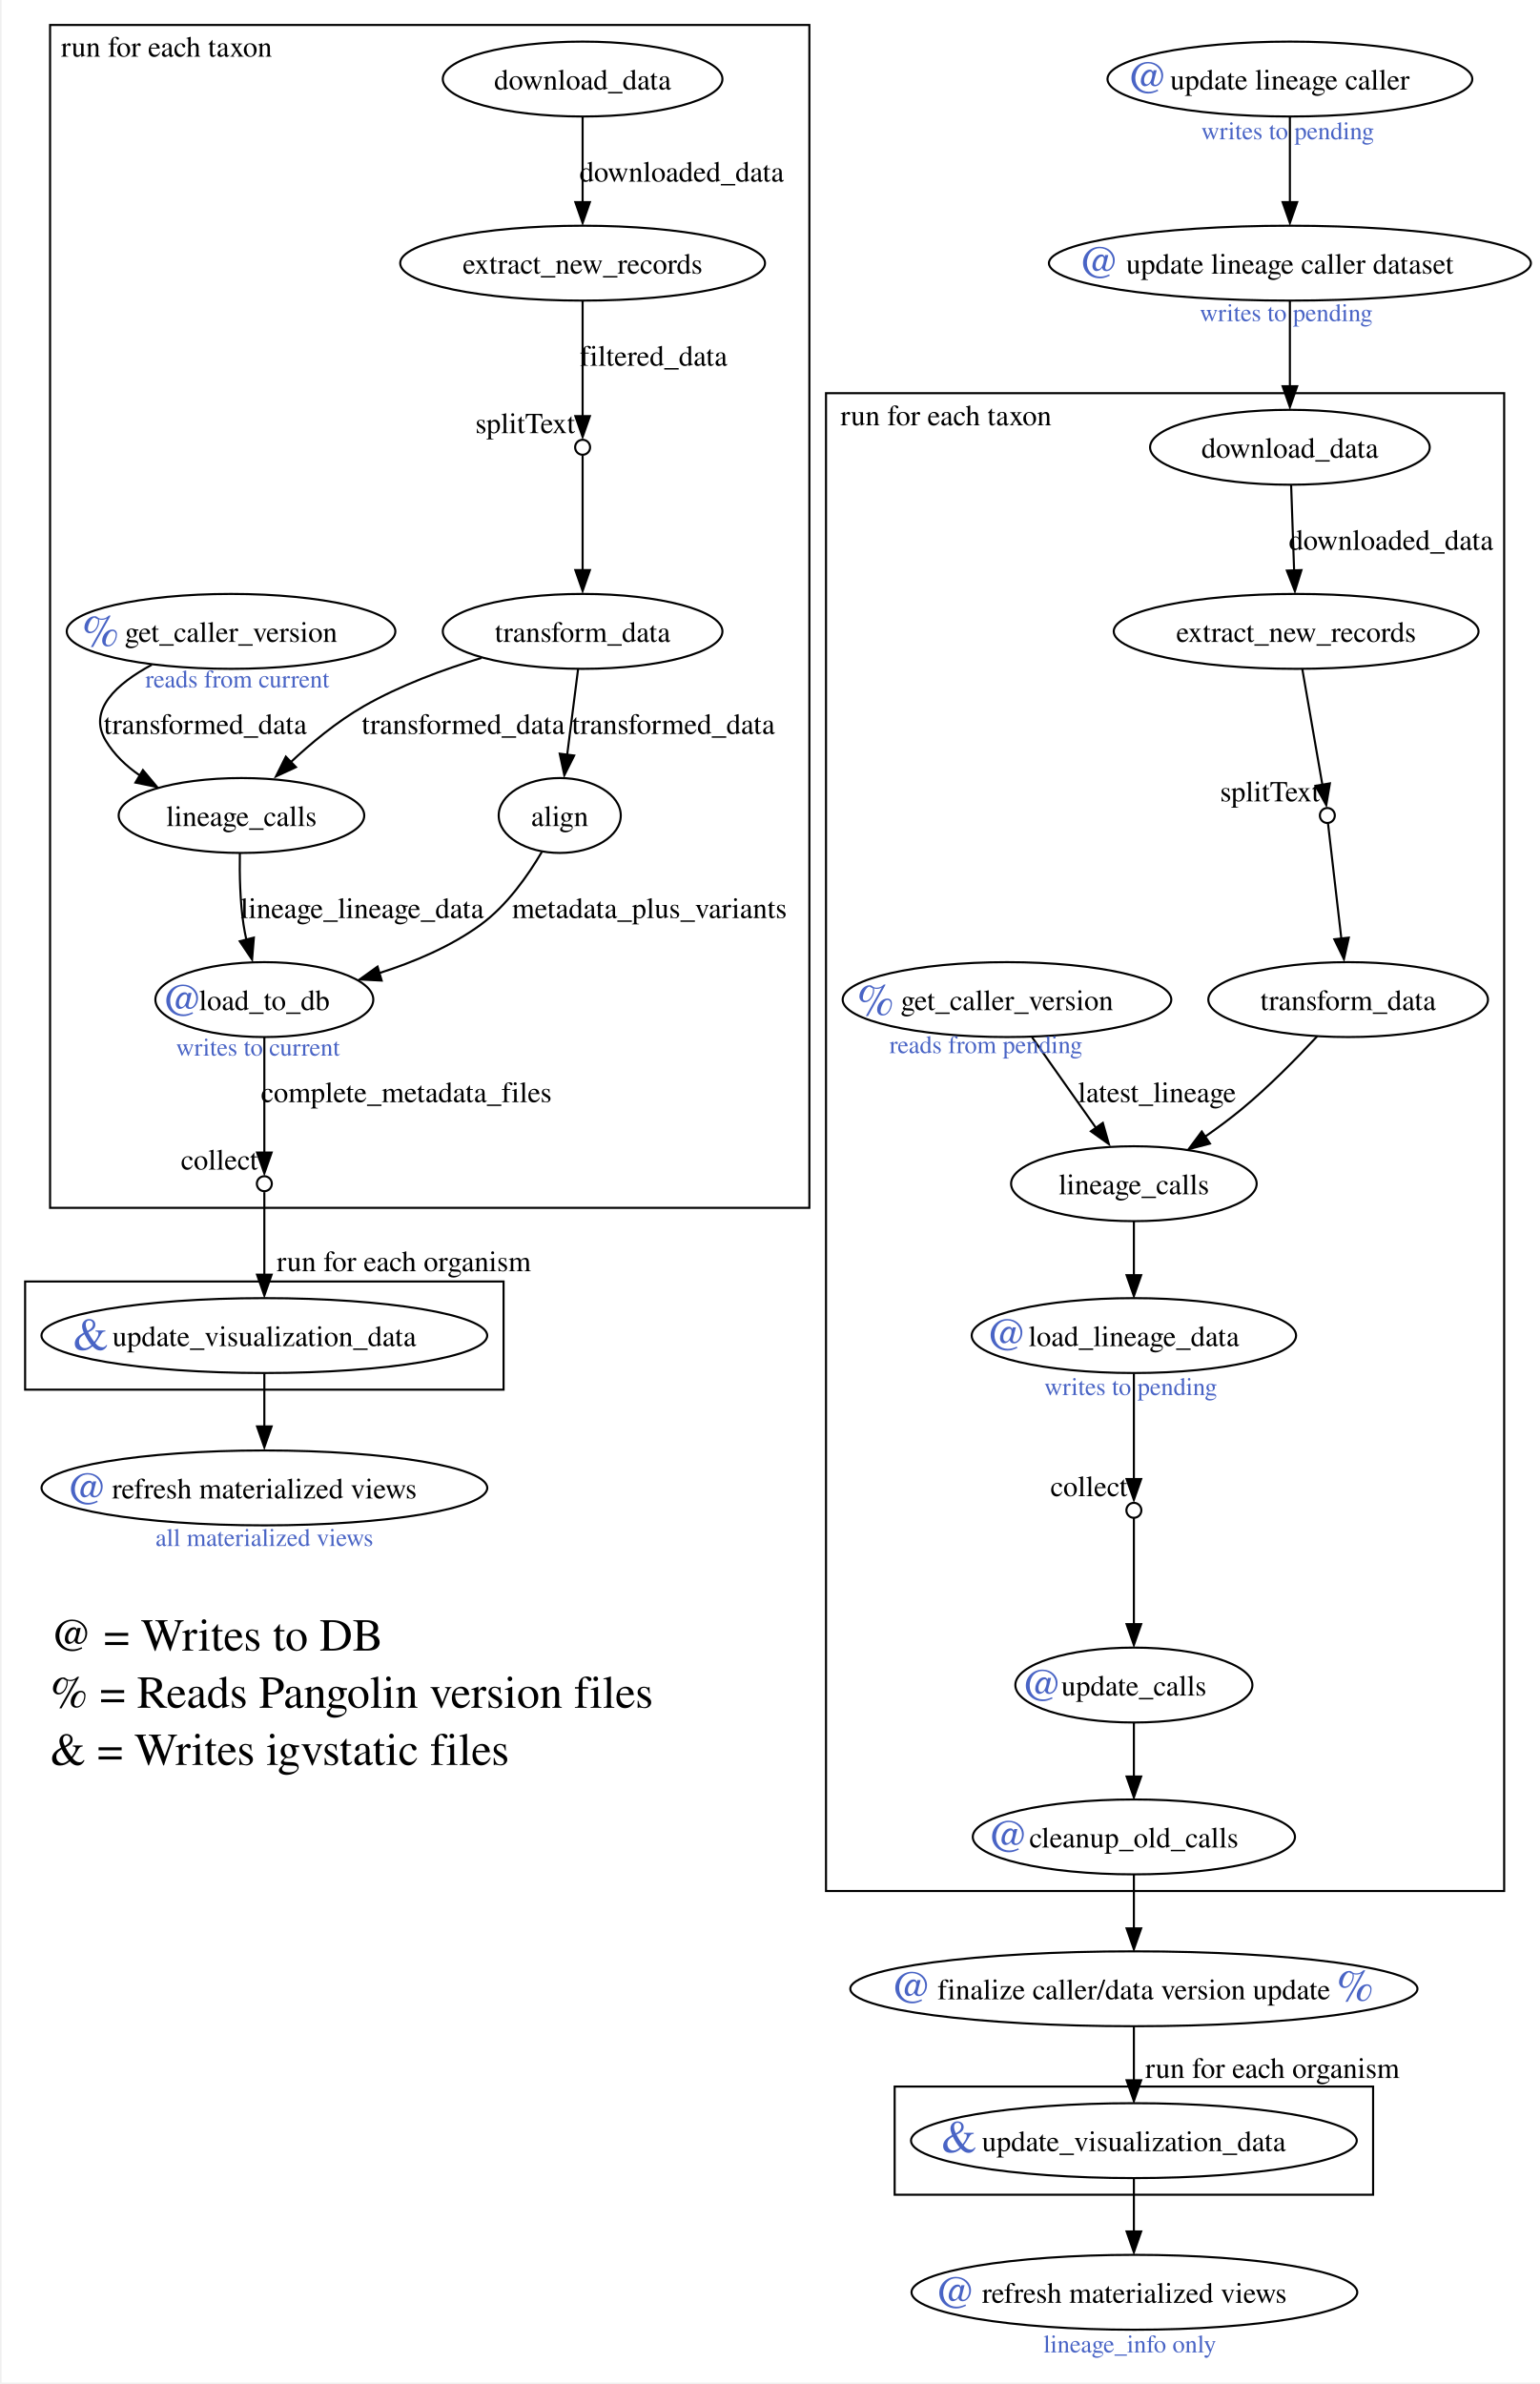
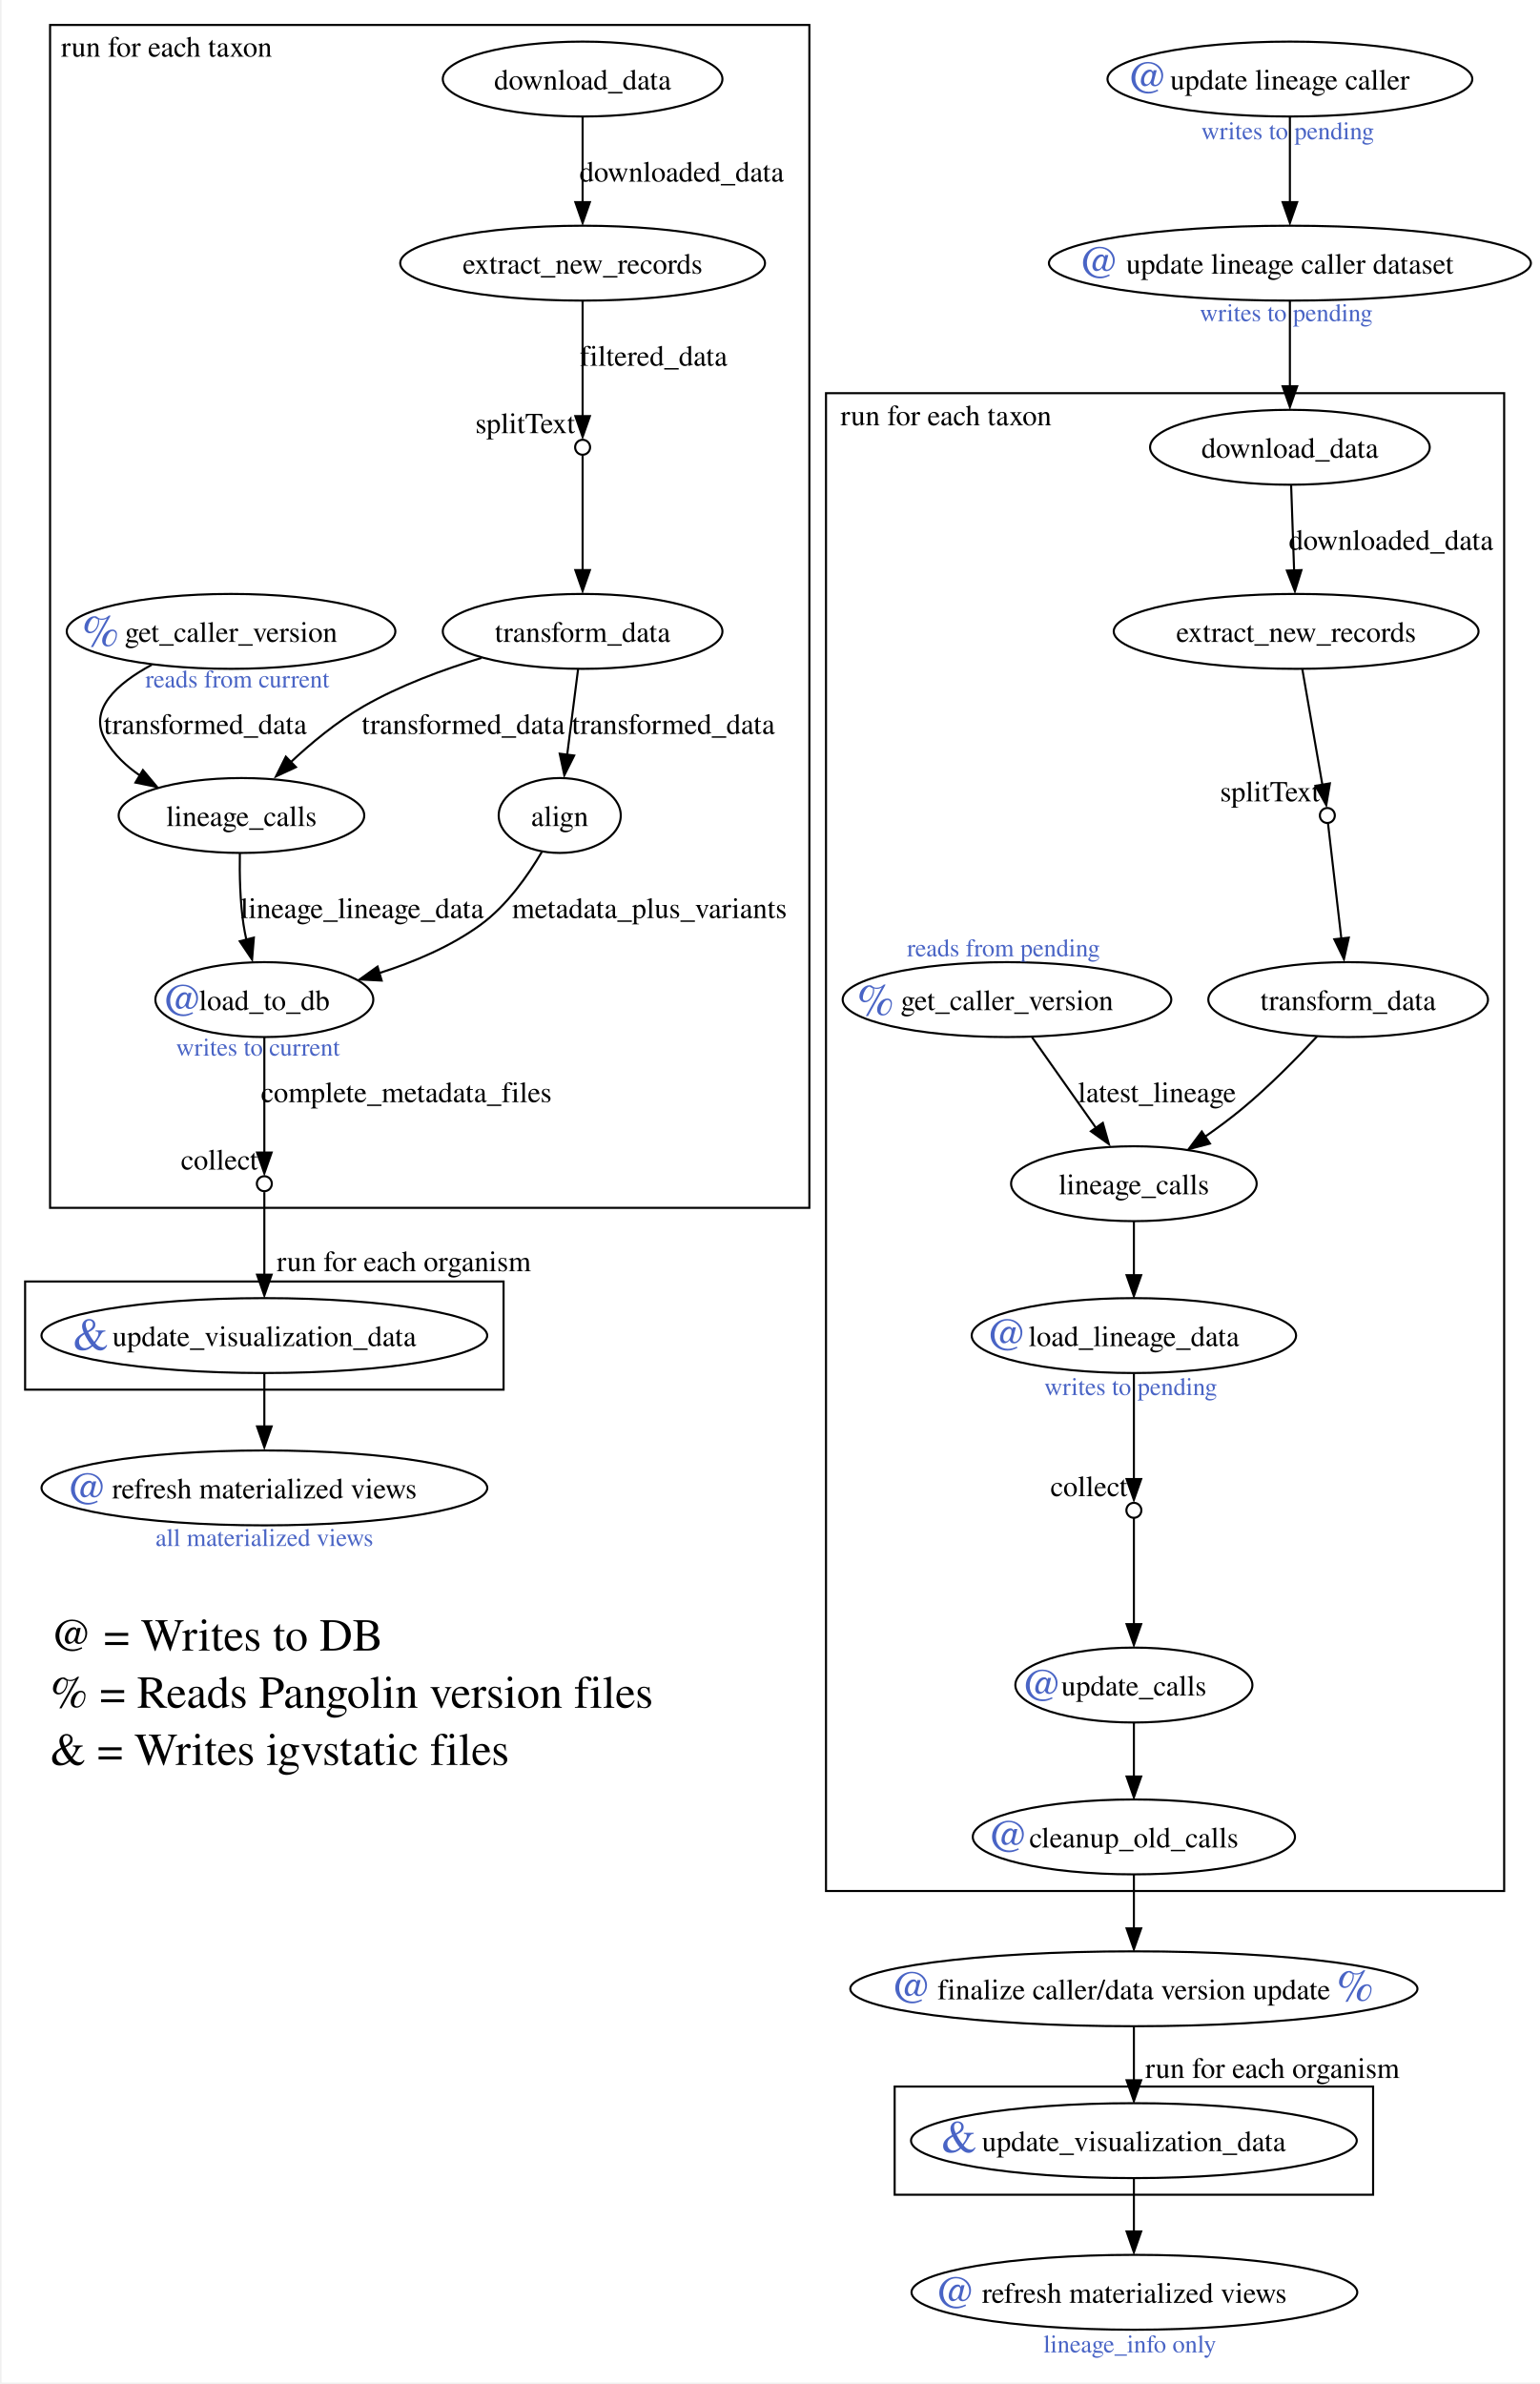
<svg xmlns="http://www.w3.org/2000/svg" width="740pt" height="1146pt" viewBox="0.00 0.00 739.84 1145.97" version="1.1" id="svg3300">
  <defs id="defs3304" />
  <g id="graph0" class="graph" transform="scale(1 1) rotate(0) translate(4 1141.97)">
    <polygon fill="#ffffff" stroke="none" points="-4,-1141.97 735.84,-1141.97 735.84,4 -4,4 " id="polygon2896" transform="translate(0.7050957,-0.7050957)" />
    <g id="clust2" class="cluster">
      <polygon fill="none" stroke="black" points="20,-561.37 20,-1129.97 385,-1129.97 385,-561.37 20,-561.37" id="polygon2900" />
    </g>
    <g id="clust3" class="cluster">
      <polygon fill="none" stroke="black" points="8,-473.97 8,-525.97 238,-525.97 238,-473.97 8,-473.97" id="polygon2905" />
    </g>
    <g id="clust5" class="cluster">
      <polygon fill="none" stroke="black" points="426,-86.98 426,-138.98 656,-138.98 656,-86.98 426,-86.98" id="polygon2910" />
    </g>
    <g id="clust6" class="cluster">
      <polygon fill="none" stroke="black" points="393,-232.98 393,-952.97 719,-952.97 719,-232.98 393,-232.98" id="polygon2915" />
    </g>
    <g id="node1" class="node">
      <ellipse fill="none" stroke="black" cx="276" cy="-1103.97" rx="67.22" ry="18" id="ellipse2920" />
      <text text-anchor="middle" x="276" y="-1098.92" font-family="Times,serif" font-size="14.00" id="text2922">download_data</text>
    </g>
    <g id="node2" class="node">
      <ellipse fill="none" stroke="black" cx="276" cy="-1015.47" rx="87.69" ry="18" id="ellipse2927" />
      <text text-anchor="middle" x="276" y="-1010.42" font-family="Times,serif" font-size="14.00" id="text2929">extract_new_records</text>
    </g>
    <g id="edge1" class="edge">
      <path fill="none" stroke="black" d="M276,-1085.88C276,-1074.11 276,-1058.19 276,-1044.58" id="path2934" />
      <polygon fill="black" stroke="black" points="279.5,-1044.82 276,-1034.82 272.5,-1044.82 279.5,-1044.82" id="polygon2936" />
      <text text-anchor="middle" x="323.62" y="-1054.67" font-family="Times,serif" font-size="14.00" id="text2938">downloaded_data</text>
    </g>
    <g id="node3" class="node">
      <ellipse fill="none" stroke="black" cx="276" cy="-926.97" id="ellipse2943" ry="3.6" rx="3.6" />
      <text text-anchor="middle" x="248.4" y="-933.77" font-family="Times,serif" font-size="14.00" id="text2945">splitText</text>
    </g>
    <g id="edge2" class="edge">
      <path fill="none" stroke="black" d="M276,-997.38C276,-981.09 276,-956.88 276,-941.78" id="path2950" />
      <polygon fill="black" stroke="black" points="279.5,-941.96 276,-931.96 272.5,-941.96 279.5,-941.96" id="polygon2952" />
      <text text-anchor="middle" x="310.12" y="-966.17" font-family="Times,serif" font-size="14.00" id="text2954">filtered_data</text>
    </g>
    <g id="node4" class="node">
      <ellipse fill="none" stroke="black" cx="276" cy="-838.47" rx="67.22" ry="18" id="ellipse2959" />
      <text text-anchor="middle" x="276" y="-833.42" font-family="Times,serif" font-size="14.00" id="text2961">transform_data</text>
    </g>
    <g id="edge3" class="edge">
      <path fill="none" stroke="black" d="M276,-923.09C276,-914.53 276,-888.54 276,-867.79" id="path2966" />
      <polygon fill="black" stroke="black" points="279.5,-867.94 276,-857.94 272.5,-867.94 279.5,-867.94" id="polygon2968" />
    </g>
    <g id="node5" class="node">
      <ellipse fill="none" stroke="black" cx="265" cy="-749.97" rx="29.34" ry="18" id="ellipse2973" />
      <text text-anchor="middle" x="265" y="-744.92" font-family="Times,serif" font-size="14.00" id="text2975">align</text>
    </g>
    <g id="edge4" class="edge">
      <path fill="none" stroke="black" d="M273.83,-820.38C272.33,-808.61 270.31,-792.69 268.57,-779.08" id="path2980" />
      <polygon fill="black" stroke="black" points="271.94,-778.79 267.21,-769.32 265,-779.68 271.94,-778.79" id="polygon2982" />
      <text text-anchor="middle" x="319.62" y="-789.17" font-family="Times,serif" font-size="14.00" id="text2984">transformed_data</text>
    </g>
    <g id="node6" class="node">
      <ellipse fill="none" stroke="black" cx="112" cy="-749.97" rx="59.03" ry="18" id="ellipse2989" />
      <text text-anchor="middle" x="112" y="-744.92" font-family="Times,serif" font-size="14.00" id="text2991">lineage_calls</text>
    </g>
    <g id="edge5" class="edge">
      <path fill="none" stroke="black" d="M227.39,-825.71C208.95,-820.14 188.21,-812.47 170.75,-802.47 157.94,-795.12 145.39,-784.71 135.21,-775.16" id="path2996" />
      <polygon fill="black" stroke="black" points="138.2,-773.22 128.59,-768.77 133.33,-778.25 138.2,-773.22" id="polygon2998" />
      <text text-anchor="middle" x="218.62" y="-789.17" font-family="Times,serif" font-size="14.00" id="text3000">transformed_data</text>
    </g>
    <g id="node7" class="node">
      <ellipse fill="none" stroke="black" cx="123" cy="-661.47" rx="52.38" ry="18" id="ellipse3005" />
      <text text-anchor="middle" x="123" y="-656.42" font-family="Times,serif" font-size="14.00" id="text3007">load_to_db</text>
    </g>
    <g id="edge6" class="edge">
      <path fill="none" stroke="black" d="M256.41,-732.47C249.76,-721.17 239.57,-706.63 227,-697.47 212.59,-686.96 194.82,-679.46 178.07,-674.17" id="path3012" />
      <polygon fill="black" stroke="black" points="179.4,-670.62 168.81,-671.16 177.42,-677.34 179.4,-670.62" id="polygon3014" />
      <text text-anchor="middle" x="308.12" y="-700.67" font-family="Times,serif" font-size="14.00" id="text3016">metadata_plus_variants</text>
    </g>
    <g id="edge9" class="edge">
      <path fill="none" stroke="black" d="M111.23,-731.71C111.05,-721.66 111.3,-708.79 113,-697.47 113.36,-695.08 113.83,-692.63 114.38,-690.18" id="path3021" />
      <polygon fill="black" stroke="black" points="117.97,-691.28 117.11,-680.72 111.2,-689.51 117.97,-691.28" id="polygon3023" />
      <text text-anchor="middle" x="170" y="-700.67" font-family="Times,serif" font-size="14.00" id="text3025">lineage_lineage_data</text>
    </g>
    <g id="node8" class="node">
      <ellipse fill="none" stroke="black" cx="123" cy="-572.97" id="ellipse3030" ry="3.6" rx="3.6" />
      <text text-anchor="middle" x="101.4" y="-579.77" font-family="Times,serif" font-size="14.00" id="text3032">collect</text>
    </g>
    <g id="edge7" class="edge">
      <path fill="none" stroke="black" d="M123,-643.38C123,-627.09 123,-602.88 123,-587.78" id="path3037" />
      <polygon fill="black" stroke="black" points="126.5,-587.96 123,-577.96 119.5,-587.96 126.5,-587.96" id="polygon3039" />
      <text text-anchor="middle" x="191.25" y="-612.17" font-family="Times,serif" font-size="14.00" id="text3041">complete_metadata_files</text>
    </g>
    <g id="node10" class="node">
      <ellipse fill="none" stroke="black" cx="123" cy="-499.97" rx="107.14" ry="18" id="ellipse3046" />
      <text text-anchor="middle" x="123" y="-494.92" font-family="Times,serif" font-size="14.00" id="text3048">update_visualization_data</text>
    </g>
    <g id="edge10" class="edge">
      <path fill="none" stroke="black" d="M123,-568.91C123,-561.99 123,-544.5 123,-529" id="path3053" />
      <polygon fill="black" stroke="black" points="126.5,-529.24 123,-519.24 119.5,-529.24 126.5,-529.24" id="polygon3055" />
    </g>
    <g id="node9" class="node">
      <ellipse fill="none" stroke="black" cx="107" cy="-838.47" rx="78.99" ry="18" id="ellipse3060" />
      <text text-anchor="middle" x="107" y="-833.42" font-family="Times,serif" font-size="14.00" id="text3062">get_caller_version</text>
    </g>
    <g id="edge8" class="edge">
      <path fill="none" stroke="black" d="M68.88,-822.41C52.08,-813.35 37.92,-800.73 46.75,-785.97 50.79,-779.22 56.62,-773.69 63.17,-769.2" id="path3067" />
      <polygon fill="black" stroke="black" points="64.63,-771.81 71.43,-763.68 61.04,-765.79 64.63,-771.81" id="polygon3069" />
      <text text-anchor="middle" x="94.62" y="-789.17" font-family="Times,serif" font-size="14.00" id="text3071">transformed_data</text>
    </g>
    <g id="edge11" class="edge">
      <path fill="none" stroke="black" d="M123,-481.58C123,-474.09 123,-465.01 123,-456.06" id="path3085" />
      <polygon fill="black" stroke="black" points="126.5,-456.31 123,-446.31 119.5,-456.31 126.5,-456.31" id="polygon3087" />
    </g>
    <g id="node12" class="node">
      <ellipse fill="none" stroke="black" cx="541" cy="-112.98" rx="107.14" ry="18" id="ellipse3092" />
      <text text-anchor="middle" x="541" y="-107.93" font-family="Times,serif" font-size="14.00" id="text3094">update_visualization_data</text>
    </g>
    <g id="edge25" class="edge">
      <path fill="none" stroke="black" d="M541,-94.59C541,-87.11 541,-78.03 541,-69.07" id="path3108" />
      <polygon fill="black" stroke="black" points="544.5,-69.32 541,-59.32 537.5,-69.32 544.5,-69.32" id="polygon3110" />
    </g>
    <g id="node13" class="node">
      <ellipse fill="none" stroke="black" cx="616" cy="-926.97" rx="67.22" ry="18" id="ellipse3115" />
      <text text-anchor="middle" x="616" y="-921.92" font-family="Times,serif" font-size="14.00" id="text3117">download_data</text>
    </g>
    <g id="node14" class="node">
      <ellipse fill="none" stroke="black" cx="619" cy="-838.47" rx="87.69" ry="18" id="ellipse3122" />
      <text text-anchor="middle" x="619" y="-833.42" font-family="Times,serif" font-size="14.00" id="text3124">extract_new_records</text>
    </g>
    <g id="edge12" class="edge">
      <path fill="none" stroke="black" d="M616.59,-908.88C617,-897.11 617.55,-881.19 618.03,-867.58" id="path3129" />
      <polygon fill="black" stroke="black" points="621.55,-867.93 618.4,-857.82 614.55,-867.69 621.55,-867.93" id="polygon3131" />
      <text text-anchor="middle" x="664.62" y="-877.67" font-family="Times,serif" font-size="14.00" id="text3133">downloaded_data</text>
    </g>
    <g id="node18" class="node">
      <ellipse fill="none" stroke="black" cx="634" cy="-749.97" id="ellipse3138" ry="3.6" rx="3.6" />
      <text text-anchor="middle" x="606.4" y="-756.77" font-family="Times,serif" font-size="14.00" id="text3140">splitText</text>
    </g>
    <g id="edge15" class="edge">
      <path fill="none" stroke="black" d="M621.96,-820.38C624.79,-804.09 628.99,-779.88 631.6,-764.78" id="path3145" />
      <polygon fill="black" stroke="black" points="635.22,-765.41 633.48,-754.96 628.32,-764.22 635.22,-765.41" id="polygon3147" />
    </g>
    <g id="node15" class="node">
      <ellipse fill="none" stroke="black" cx="480" cy="-661.47" rx="78.99" ry="18" id="ellipse3152" />
      <text text-anchor="middle" x="480" y="-656.42" font-family="Times,serif" font-size="14.00" id="text3154">get_caller_version</text>
    </g>
    <g id="node16" class="node">
      <ellipse fill="none" stroke="black" cx="541" cy="-572.97" rx="59.03" ry="18" id="ellipse3159" />
      <text text-anchor="middle" x="541" y="-567.92" font-family="Times,serif" font-size="14.00" id="text3161">lineage_calls</text>
    </g>
    <g id="edge13" class="edge">
      <path fill="none" stroke="black" d="M492.05,-643.38C500.82,-630.94 512.86,-613.87 522.8,-599.78" id="path3166" />
      <polygon fill="black" stroke="black" points="526.07,-602.21 528.97,-592.02 520.35,-598.17 526.07,-602.21" id="polygon3168" />
      <text text-anchor="middle" x="552.12" y="-612.17" font-family="Times,serif" font-size="14.00" id="text3170">latest_lineage</text>
    </g>
    <g id="node17" class="node">
      <ellipse fill="none" stroke="black" cx="541" cy="-499.97" rx="77.97" ry="18" id="ellipse3175" />
      <text text-anchor="middle" x="541" y="-494.92" font-family="Times,serif" font-size="14.00" id="text3177">load_lineage_data</text>
    </g>
    <g id="edge14" class="edge">
      <path fill="none" stroke="black" d="M541,-554.78C541,-547.02 541,-537.65 541,-528.92" id="path3182" />
      <polygon fill="black" stroke="black" points="544.5,-528.99 541,-518.99 537.5,-528.99 544.5,-528.99" id="polygon3184" />
    </g>
    <g id="node20" class="node">
      <ellipse fill="none" stroke="black" cx="541" cy="-415.97" id="ellipse3189" ry="3.6" rx="3.6" />
      <text text-anchor="middle" x="519.4" y="-422.77" font-family="Times,serif" font-size="14.00" id="text3191">collect</text>
    </g>
    <g id="edge18" class="edge">
      <path fill="none" stroke="black" d="M541,-481.58C541,-466.49 541,-444.93 541,-430.94" id="path3196" />
      <polygon fill="black" stroke="black" points="544.5,-431 541,-421 537.5,-431 544.5,-431" id="polygon3198" />
    </g>
    <g id="node19" class="node">
      <ellipse fill="none" stroke="black" cx="644" cy="-661.47" rx="67.22" ry="18" id="ellipse3203" />
      <text text-anchor="middle" x="644" y="-656.42" font-family="Times,serif" font-size="14.00" id="text3205">transform_data</text>
    </g>
    <g id="edge16" class="edge">
      <path fill="none" stroke="black" d="M634.33,-746.09C635.32,-737.53 638.33,-711.54 640.73,-690.79" id="path3210" />
      <polygon fill="black" stroke="black" points="644.31,-691.27 641.98,-680.94 637.35,-690.47 644.31,-691.27" id="polygon3212" />
    </g>
    <g id="edge17" class="edge">
      <path fill="none" stroke="black" d="M629.14,-643.85C619.35,-633.32 605.99,-619.72 593,-608.97 587.42,-604.35 581.23,-599.77 575.13,-595.52" id="path3217" />
      <polygon fill="black" stroke="black" points="577.56,-592.27 567.32,-589.56 573.64,-598.06 577.56,-592.27" id="polygon3219" />
    </g>
    <g id="node21" class="node">
      <ellipse fill="none" stroke="black" cx="541" cy="-331.98" rx="56.98" ry="18" id="ellipse3224" />
      <text text-anchor="middle" x="541" y="-326.93" font-family="Times,serif" font-size="14.00" id="text3226">update_calls</text>
    </g>
    <g id="edge19" class="edge">
      <path fill="none" stroke="black" d="M541,-412.25C541,-404.3 541,-380.52 541,-361.06" id="path3231" />
      <polygon fill="black" stroke="black" points="544.5,-361.25 541,-351.25 537.5,-361.25 544.5,-361.25" id="polygon3233" />
    </g>
    <g id="node22" class="node">
      <ellipse fill="none" stroke="black" cx="541" cy="-258.98" rx="77.45" ry="18" id="ellipse3238" />
      <text text-anchor="middle" x="541" y="-253.93" font-family="Times,serif" font-size="14.00" id="text3240">cleanup_old_calls</text>
    </g>
    <g id="edge20" class="edge">
      <path fill="none" stroke="black" d="M541,-313.8C541,-306.03 541,-296.66 541,-287.93" id="path3245" />
      <polygon fill="black" stroke="black" points="544.5,-288.01 541,-278.01 537.5,-288.01 544.5,-288.01" id="polygon3247" />
    </g>
    <g id="node25" class="node">
      <ellipse fill="none" stroke="black" cx="541" cy="-185.98" rx="136.31" ry="18" id="ellipse3252" />
      <text text-anchor="middle" x="541" y="-180.93" font-family="Times,serif" font-size="14.00" id="text3254">finalize caller/data version update</text>
    </g>
    <g id="edge23" class="edge">
      <path fill="none" stroke="black" d="M541,-240.8C541,-233.03 541,-223.66 541,-214.93" id="path3259" />
      <polygon fill="black" stroke="black" points="544.5,-215.01 541,-205.01 537.5,-215.01 544.5,-215.01" id="polygon3261" />
    </g>
    <g id="node23" class="node">
      <ellipse fill="none" stroke="black" cx="616" cy="-1103.97" rx="87.69" ry="18" id="ellipse3266" />
      <text text-anchor="middle" x="616" y="-1098.92" font-family="Times,serif" font-size="14.00" id="text3268">update lineage caller</text>
    </g>
    <g id="node24" class="node">
      <ellipse fill="none" stroke="black" cx="616" cy="-1015.47" rx="115.84" ry="18" id="ellipse3273" />
      <text text-anchor="middle" x="616" y="-1010.42" font-family="Times,serif" font-size="14.00" id="text3275">update lineage caller dataset</text>
    </g>
    <g id="edge21" class="edge">
      <path fill="none" stroke="black" d="M616,-1085.88C616,-1074.11 616,-1058.19 616,-1044.58" id="path3280" />
      <polygon fill="black" stroke="black" points="619.5,-1044.82 616,-1034.82 612.5,-1044.82 619.5,-1044.82" id="polygon3282" />
    </g>
    <g id="edge22" class="edge">
      <path fill="none" stroke="black" d="M616,-997.38C616,-985.61 616,-969.69 616,-956.08" id="path3287" />
      <polygon fill="black" stroke="black" points="619.5,-956.32 616,-946.32 612.5,-956.32 619.5,-956.32" id="polygon3289" />
    </g>
    <g id="edge24" class="edge">
      <path fill="none" stroke="black" d="M541,-167.8C541,-160.03 541,-150.66 541,-141.93" id="path3294" />
      <polygon fill="black" stroke="black" points="544.5,-142.01 541,-132.01 537.5,-142.01 544.5,-142.01" id="polygon3296" />
    </g>
    <g id="node10-7" class="node" transform="translate(0.02643613,73.22491)">
      <ellipse fill="none" stroke="#000000" cx="123" cy="-499.97" rx="107.14" ry="18" id="ellipse3046-7" />
      <text text-anchor="middle" x="123" y="-494.92" font-family="Times, serif" font-size="14px" id="text3048-2">refresh materialized views</text>
    </g>
    <g id="node12-9" class="node" transform="translate(0.2379328,72.89664)">
      <ellipse fill="none" stroke="#000000" cx="541" cy="-112.98" rx="107.14" ry="18" id="ellipse3092-4" />
      <text text-anchor="middle" x="541" y="-107.93" font-family="Times, serif" font-size="14px" id="text3094-0">refresh materialized views</text>
    </g>
  </g>
  <text xml:space="preserve" style="font-style:normal;font-variant:normal;font-weight:normal;font-stretch:normal;font-size:21.999px;font-family:Times, serif;-inkscape-font-specification:'Times, serif';fill:#e90000;fill-opacity:1;stroke:#e90000;stroke-width:0.75;stroke-opacity:1" x="24.042" y="793.399" id="text14384">
    <tspan style="fill:#000000;fill-opacity:1;stroke:none;stroke-width:0.75" x="24.042" y="793.399" id="tspan14388">@ = Writes to DB</tspan>
    <tspan style="fill:#000000;fill-opacity:1;stroke:none;stroke-width:0.75" x="24.042" y="820.898" id="tspan14392">% = Reads Pangolin version files</tspan>
    <tspan style="fill:#000000;fill-opacity:1;stroke:none;stroke-width:0.75" x="24.042" y="848.397" id="tspan2743">&amp; = Writes igvstatic files</tspan>
  </text>
  <text xml:space="preserve" style="font-style:normal;font-variant:normal;font-weight:normal;font-stretch:normal;font-size:14px;font-family:sans-serif;-inkscape-font-specification:sans-serif;fill:#1e26ff;fill-opacity:1;stroke-width:0.75" x="132.914" y="611.054" id="text562-71-53-2-1-8-6-4-1">
    <tspan style="font-style:normal;font-variant:normal;font-weight:normal;font-stretch:normal;font-size:14px;font-family:Times, serif;-inkscape-font-specification:'Times, serif';fill:#000000;fill-opacity:1;stroke:none;stroke-width:0.75;stroke-opacity:1" x="132.914" y="611.054" id="tspan6107-0-4-3-0-6">run for each organism</tspan>
  </text>
  <text xml:space="preserve" style="font-style:normal;font-variant:normal;font-weight:normal;font-stretch:normal;font-size:14px;font-family:sans-serif;-inkscape-font-specification:sans-serif;fill:#1e26ff;fill-opacity:1;stroke-width:0.75" x="550.448" y="998.849" id="text562-71-53-2-1-8-6-4-1-3">
    <tspan style="font-style:normal;font-variant:normal;font-weight:normal;font-stretch:normal;font-size:14px;font-family:Times, serif;-inkscape-font-specification:'Times, serif';fill:#000000;fill-opacity:1;stroke:none;stroke-width:0.75;stroke-opacity:1" x="550.448" y="998.849" id="tspan6107-0-4-3-0-6-8">run for each organism</tspan>
  </text>
  <text xml:space="preserve" style="font-style:normal;font-variant:normal;font-weight:normal;font-stretch:normal;font-size:12px;font-family:sans-serif;-inkscape-font-specification:sans-serif;fill:#1e26ff;fill-opacity:1;stroke-width:0.75" x="84.58" y="507.437" id="text562-71-53-2-1">
    <tspan style="font-style:normal;font-variant:normal;font-weight:normal;font-stretch:normal;font-size:12px;font-family:Times, serif;-inkscape-font-specification:'Times, serif';fill:#4964c5;fill-opacity:1;stroke:none;stroke-width:0.75;stroke-opacity:1" x="84.58" y="507.437" id="tspan1218">writes to current</tspan>
  </text>
  <text xml:space="preserve" style="font-style:normal;font-variant:normal;font-weight:normal;font-stretch:normal;font-size:12px;font-family:sans-serif;-inkscape-font-specification:sans-serif;fill:#1e26ff;fill-opacity:1;stroke-width:0.75" x="69.813" y="330.464" id="text562-71-53-2-1-8-9-9-1">
    <tspan style="font-style:normal;font-variant:normal;font-weight:normal;font-stretch:normal;font-size:12px;font-family:Times, serif;-inkscape-font-specification:'Times, serif';fill:#4964c5;fill-opacity:1;stroke:none;stroke-width:0.75;stroke-opacity:1" x="69.813" y="330.464" id="tspan1740">reads from current</tspan>
  </text>
  <text xml:space="preserve" style="font-style:normal;font-variant:normal;font-weight:normal;font-stretch:normal;font-size:21.999px;font-family:sans-serif;-inkscape-font-specification:sans-serif;fill:#1e26ff;fill-opacity:1;stroke:none;stroke-width:0.75;stroke-opacity:1" x="541.276" y="44.648" id="text562-71-8-2-8-8-4-1-0-00-4">
    <tspan id="tspan560-87-2-7-9-3-80-4-2-5-04" style="font-style:normal;font-variant:normal;font-weight:normal;font-stretch:normal;font-size:21.999px;font-family:Times, serif;-inkscape-font-specification:'Times, serif';fill:#4964c5;fill-opacity:1;stroke:none;stroke-width:0.75;stroke-opacity:1" x="541.276" y="44.648">@</tspan>
  </text>
  <text xml:space="preserve" style="font-style:normal;font-variant:normal;font-weight:normal;font-stretch:normal;font-size:21.999px;font-family:sans-serif;-inkscape-font-specification:sans-serif;fill:#1e26ff;fill-opacity:1;stroke:none;stroke-width:0.75;stroke-opacity:1" x="518.008" y="133.49" id="text562-71-8-2-8-8-4-1-0-00-6">
    <tspan id="tspan560-87-2-7-9-3-80-4-2-5-46" style="font-style:normal;font-variant:normal;font-weight:normal;font-stretch:normal;font-size:21.999px;font-family:Times, serif;-inkscape-font-specification:'Times, serif';fill:#4964c5;fill-opacity:1;stroke:none;stroke-width:0.75;stroke-opacity:1" x="518.008" y="133.49">@</tspan>
  </text>
  <text xml:space="preserve" style="font-style:normal;font-variant:normal;font-weight:normal;font-stretch:normal;font-size:12px;font-family:sans-serif;-inkscape-font-specification:sans-serif;fill:#1e26ff;fill-opacity:1;stroke-width:0.75" x="577.403" y="66.953" id="text562-71-53-2-1-8-0">
    <tspan style="font-style:normal;font-variant:normal;font-weight:normal;font-stretch:normal;font-size:12px;font-family:Times, serif;-inkscape-font-specification:'Times, serif';fill:#4964c5;fill-opacity:1;stroke:none;stroke-width:0.75;stroke-opacity:1" x="577.403" y="66.953" id="tspan6107-0-4-8">writes to pending</tspan>
  </text>
  <text xml:space="preserve" style="font-style:normal;font-variant:normal;font-weight:normal;font-stretch:normal;font-size:12px;font-family:sans-serif;-inkscape-font-specification:sans-serif;fill:#1e26ff;fill-opacity:1;stroke-width:0.75" x="576.698" y="154.385" id="text562-71-53-2-1-8-6">
    <tspan style="font-style:normal;font-variant:normal;font-weight:normal;font-stretch:normal;font-size:12px;font-family:Times, serif;-inkscape-font-specification:'Times, serif';fill:#4964c5;fill-opacity:1;stroke:none;stroke-width:0.75;stroke-opacity:1" x="576.698" y="154.385" id="tspan6107-0-4-3">writes to pending</tspan>
  </text>
  <text xml:space="preserve" style="font-style:normal;font-variant:normal;font-weight:normal;font-stretch:normal;font-size:14px;font-family:sans-serif;-inkscape-font-specification:sans-serif;fill:#1e26ff;fill-opacity:1;stroke-width:0.75" x="403.95" y="204.446" id="text562-71-53-2-1-8-6-4">
    <tspan style="font-style:normal;font-variant:normal;font-weight:normal;font-stretch:normal;font-size:14px;font-family:Times, serif;-inkscape-font-specification:'Times, serif';fill:#000000;fill-opacity:1;stroke:none;stroke-width:0.75;stroke-opacity:1" x="403.95" y="204.446" id="tspan6107-0-4-3-0">run for each taxon</tspan>
  </text>
  <text xml:space="preserve" style="font-style:normal;font-variant:normal;font-weight:normal;font-stretch:normal;font-size:14px;font-family:sans-serif;-inkscape-font-specification:sans-serif;fill:#1e26ff;fill-opacity:1;stroke-width:0.75" x="29.265" y="27.235" id="text562-71-53-2-1-8-6-4-9">
    <tspan style="font-style:normal;font-variant:normal;font-weight:normal;font-stretch:normal;font-size:14px;font-family:Times, serif;-inkscape-font-specification:'Times, serif';fill:#000000;fill-opacity:1;stroke:none;stroke-width:0.75;stroke-opacity:1" x="29.265" y="27.235" id="tspan6107-0-4-3-0-0">run for each taxon</tspan>
  </text>
  <text xml:space="preserve" style="font-style:normal;font-variant:normal;font-weight:normal;font-stretch:normal;font-size:12px;font-family:sans-serif;-inkscape-font-specification:sans-serif;fill:#1e26ff;fill-opacity:1;stroke-width:0.75" x="501.958" y="670.604" id="text562-71-53-2-1-8">
    <tspan style="font-style:normal;font-variant:normal;font-weight:normal;font-stretch:normal;font-size:12px;font-family:Times, serif;-inkscape-font-specification:'Times, serif';fill:#4964c5;fill-opacity:1;stroke:none;stroke-width:0.75;stroke-opacity:1" x="501.958" y="670.604" id="tspan6107-0-4">writes to pending</tspan>
  </text>
  <text xml:space="preserve" style="font-style:normal;font-variant:normal;font-weight:normal;font-stretch:normal;font-size:12px;font-family:sans-serif;-inkscape-font-specification:sans-serif;fill:#1e26ff;fill-opacity:1;stroke-width:0.75" x="74.67" y="743.139" id="text562-71-53-2-1-8-67">
    <tspan style="font-style:normal;font-variant:normal;font-weight:normal;font-stretch:normal;font-size:12px;font-family:Times, serif;-inkscape-font-specification:'Times, serif';fill:#4964c5;fill-opacity:1;stroke:none;stroke-width:0.75;stroke-opacity:1" x="74.67" y="743.139" id="tspan6107-0-4-9">all materialized views</tspan>
  </text>
  <text xml:space="preserve" style="font-style:normal;font-variant:normal;font-weight:normal;font-stretch:normal;font-size:12px;font-family:sans-serif;-inkscape-font-specification:sans-serif;fill:#1e26ff;fill-opacity:1;stroke-width:0.75" x="501.519" y="1130.786" id="text562-71-53-2-1-8-67-9">
    <tspan style="font-style:normal;font-variant:normal;font-weight:normal;font-stretch:normal;font-size:12px;font-family:Times, serif;-inkscape-font-specification:'Times, serif';fill:#4964c5;fill-opacity:1;stroke:none;stroke-width:0.75;stroke-opacity:1" x="501.519" y="1130.786" id="tspan6107-0-4-9-6">lineage_info only</tspan>
  </text>
-   <text xml:space="preserve" style="font-style:normal;font-variant:normal;font-weight:normal;font-stretch:normal;font-size:12px;font-family:sans-serif;-inkscape-font-specification:sans-serif;fill:#1e26ff;fill-opacity:1;stroke-width:0.75" x="427.501" y="506.227" id="text562-71-53-2-1-8-9-9">
-     <tspan style="font-style:normal;font-variant:normal;font-weight:normal;font-stretch:normal;font-size:12px;font-family:Times, serif;-inkscape-font-specification:'Times, serif';fill:#4964c5;fill-opacity:1;stroke:none;stroke-width:0.75;stroke-opacity:1" x="427.501" y="506.227" id="tspan1709">reads from pending</tspan>
+   <text xml:space="preserve" style="font-style:normal;font-variant:normal;font-weight:normal;font-stretch:normal;font-size:12px;font-family:sans-serif;-inkscape-font-specification:sans-serif;fill:#1e26ff;fill-opacity:1;stroke-width:0.75" x="435.963" y="459.691" id="text562-71-53-2-1-8-9-9">
+     <tspan style="font-style:normal;font-variant:normal;font-weight:normal;font-stretch:normal;font-size:12px;font-family:Times, serif;-inkscape-font-specification:'Times, serif';fill:#4964c5;fill-opacity:1;stroke:none;stroke-width:0.75;stroke-opacity:1" x="435.963" y="459.691" id="tspan1709">reads from pending</tspan>
  </text>
  <text xml:space="preserve" style="font-style:normal;font-variant:normal;font-weight:normal;font-stretch:normal;font-size:21.999px;font-family:sans-serif;-inkscape-font-specification:sans-serif;fill:#1e26ff;fill-opacity:1;stroke:none;stroke-width:0.75;stroke-opacity:1" x="34.961" y="648.909" id="text562-71-8-2-8-8-4-1-7-0-4-8">
    <tspan id="tspan560-87-2-7-9-3-80-4-9-5-8-3" style="font-style:normal;font-variant:normal;font-weight:normal;font-stretch:normal;font-size:21.999px;font-family:Times, serif;-inkscape-font-specification:'Times, serif';fill:#4964c5;fill-opacity:1;stroke:none;stroke-width:0.75;stroke-opacity:1" x="34.961" y="648.909">&amp;</tspan>
  </text>
  <text xml:space="preserve" style="font-style:normal;font-variant:normal;font-weight:normal;font-stretch:normal;font-size:21.999px;font-family:sans-serif;-inkscape-font-specification:sans-serif;fill:#1e26ff;fill-opacity:1;stroke:none;stroke-width:0.75;stroke-opacity:1" x="452.377" y="1034.597" id="text562-71-8-2-8-8-4-1-7-0-4-8-0">
    <tspan id="tspan560-87-2-7-9-3-80-4-9-5-8-3-1" style="font-style:normal;font-variant:normal;font-weight:normal;font-stretch:normal;font-size:21.999px;font-family:Times, serif;-inkscape-font-specification:'Times, serif';fill:#4964c5;fill-opacity:1;stroke:none;stroke-width:0.75;stroke-opacity:1" x="452.377" y="1034.597">&amp;</tspan>
  </text>
  <text xml:space="preserve" style="font-style:normal;font-variant:normal;font-weight:normal;font-stretch:normal;font-size:21.999px;font-family:sans-serif;-inkscape-font-specification:sans-serif;fill:#1e26ff;fill-opacity:1;stroke:none;stroke-width:0.75;stroke-opacity:1" x="490.509" y="817.433" id="text562-71-8-2-8-8-4-1-0-00-2">
    <tspan id="tspan560-87-2-7-9-3-80-4-2-5-0" style="font-style:normal;font-variant:normal;font-weight:normal;font-stretch:normal;font-size:21.999px;font-family:Times, serif;-inkscape-font-specification:'Times, serif';fill:#4964c5;fill-opacity:1;stroke:none;stroke-width:0.75;stroke-opacity:1" x="490.509" y="817.433">@</tspan>
  </text>
  <text xml:space="preserve" style="font-style:normal;font-variant:normal;font-weight:normal;font-stretch:normal;font-size:21.999px;font-family:sans-serif;-inkscape-font-specification:sans-serif;fill:#1e26ff;fill-opacity:1;stroke:none;stroke-width:0.75;stroke-opacity:1" x="474.292" y="890.057" id="text562-71-8-2-8-8-4-1-0-00-7">
    <tspan id="tspan560-87-2-7-9-3-80-4-2-5-4" style="font-style:normal;font-variant:normal;font-weight:normal;font-stretch:normal;font-size:21.999px;font-family:Times, serif;-inkscape-font-specification:'Times, serif';fill:#4964c5;fill-opacity:1;stroke:none;stroke-width:0.75;stroke-opacity:1" x="474.292" y="890.057">@</tspan>
  </text>
  <text xml:space="preserve" style="font-style:normal;font-variant:normal;font-weight:normal;font-stretch:normal;font-size:21.999px;font-family:sans-serif;-inkscape-font-specification:sans-serif;fill:#1e26ff;fill-opacity:1;stroke:none;stroke-width:0.75;stroke-opacity:1" x="448.909" y="1109.342" id="text562-71-8-2-8-8-4-1-0-00-8">
    <tspan id="tspan560-87-2-7-9-3-80-4-2-5-5" style="font-style:normal;font-variant:normal;font-weight:normal;font-stretch:normal;font-size:21.999px;font-family:Times, serif;-inkscape-font-specification:'Times, serif';fill:#4964c5;fill-opacity:1;stroke:none;stroke-width:0.75;stroke-opacity:1" x="448.909" y="1109.342">@</tspan>
  </text>
  <text xml:space="preserve" style="font-style:normal;font-variant:normal;font-weight:normal;font-stretch:normal;font-size:21.999px;font-family:sans-serif;-inkscape-font-specification:sans-serif;fill:#1e26ff;fill-opacity:1;stroke:none;stroke-width:0.75;stroke-opacity:1" x="427.756" y="962.682" id="text562-71-8-2-8-8-4-1-0-00-83">
    <tspan id="tspan560-87-2-7-9-3-80-4-2-5-06" style="font-style:normal;font-variant:normal;font-weight:normal;font-stretch:normal;font-size:21.999px;font-family:Times, serif;-inkscape-font-specification:'Times, serif';fill:#4964c5;fill-opacity:1;stroke:none;stroke-width:0.75;stroke-opacity:1" x="427.756" y="962.682">@</tspan>
  </text>
  <text xml:space="preserve" style="font-style:normal;font-variant:normal;font-weight:normal;font-stretch:normal;font-size:21.999px;font-family:sans-serif;-inkscape-font-specification:sans-serif;fill:#1e26ff;fill-opacity:1;stroke:none;stroke-width:0.75;stroke-opacity:1" x="31.492" y="722.95" id="text562-71-8-2-8-8-4-1-0-00-22">
    <tspan id="tspan560-87-2-7-9-3-80-4-2-5-52" style="font-style:normal;font-variant:normal;font-weight:normal;font-stretch:normal;font-size:21.999px;font-family:Times, serif;-inkscape-font-specification:'Times, serif';fill:#4964c5;fill-opacity:1;stroke:none;stroke-width:0.75;stroke-opacity:1" x="31.492" y="722.95">@</tspan>
  </text>
  <text xml:space="preserve" style="font-style:normal;font-variant:normal;font-weight:normal;font-stretch:normal;font-size:21.999px;font-family:sans-serif;-inkscape-font-specification:sans-serif;fill:#1e26ff;fill-opacity:1;stroke:none;stroke-width:0.75;stroke-opacity:1" x="473.587" y="648.915" id="text562-71-8-2-8-8-4-1-0-00-9">
    <tspan id="tspan560-87-2-7-9-3-80-4-2-5-8" style="font-style:normal;font-variant:normal;font-weight:normal;font-stretch:normal;font-size:21.999px;font-family:Times, serif;-inkscape-font-specification:'Times, serif';fill:#4964c5;fill-opacity:1;stroke:none;stroke-width:0.75;stroke-opacity:1" x="473.587" y="648.915">@</tspan>
  </text>
  <text xml:space="preserve" style="font-style:normal;font-variant:normal;font-weight:normal;font-stretch:normal;font-size:21.999px;font-family:sans-serif;-inkscape-font-specification:sans-serif;fill:#1e26ff;fill-opacity:1;stroke:none;stroke-width:0.75;stroke-opacity:1" x="77.323" y="488.153" id="text562-71-8-2-8-8-4-1-0-00">
    <tspan id="tspan560-87-2-7-9-3-80-4-2-5" style="font-style:normal;font-variant:normal;font-weight:normal;font-stretch:normal;font-size:21.999px;font-family:Times, serif;-inkscape-font-specification:'Times, serif';fill:#4964c5;fill-opacity:1;stroke:none;stroke-width:0.75;stroke-opacity:1" x="77.323" y="488.153">@</tspan>
  </text>
  <text xml:space="preserve" style="font-style:normal;font-variant:normal;font-weight:normal;font-stretch:normal;font-size:21.999px;font-family:sans-serif;-inkscape-font-specification:sans-serif;fill:#1e26ff;fill-opacity:1;stroke:none;stroke-width:0.75;stroke-opacity:1" x="39.172" y="310.768" id="text562-71-8-2-8-3-4">
    <tspan id="tspan560-87-2-7-9-7-8" style="font-style:normal;font-variant:normal;font-weight:normal;font-stretch:normal;font-size:21.999px;font-family:Times, serif;-inkscape-font-specification:'Times, serif';fill:#4964c5;fill-opacity:1;stroke:none;stroke-width:0.75;stroke-opacity:1" x="39.172" y="310.768">%</tspan>
  </text>
  <text xml:space="preserve" style="font-style:normal;font-variant:normal;font-weight:normal;font-stretch:normal;font-size:21.999px;font-family:sans-serif;-inkscape-font-specification:sans-serif;fill:#1e26ff;fill-opacity:1;stroke:none;stroke-width:0.75;stroke-opacity:1" x="411.704" y="488.153" id="text562-71-8-2-8-3-4-5">
    <tspan id="tspan560-87-2-7-9-7-8-5" style="font-style:normal;font-variant:normal;font-weight:normal;font-stretch:normal;font-size:21.999px;font-family:Times, serif;-inkscape-font-specification:'Times, serif';fill:#4964c5;fill-opacity:1;stroke:none;stroke-width:0.75;stroke-opacity:1" x="411.704" y="488.153">%</tspan>
  </text>
  <text xml:space="preserve" style="font-style:normal;font-variant:normal;font-weight:normal;font-stretch:normal;font-size:21.999px;font-family:sans-serif;-inkscape-font-specification:sans-serif;fill:#1e26ff;fill-opacity:1;stroke:none;stroke-width:0.75;stroke-opacity:1" x="642.27" y="961.977" id="text562-71-8-2-8-3-4-8">
    <tspan id="tspan560-87-2-7-9-7-8-2" style="font-style:normal;font-variant:normal;font-weight:normal;font-stretch:normal;font-size:21.999px;font-family:Times, serif;-inkscape-font-specification:'Times, serif';fill:#4964c5;fill-opacity:1;stroke:none;stroke-width:0.75;stroke-opacity:1" x="642.27" y="961.977">%</tspan>
  </text>
</svg>
